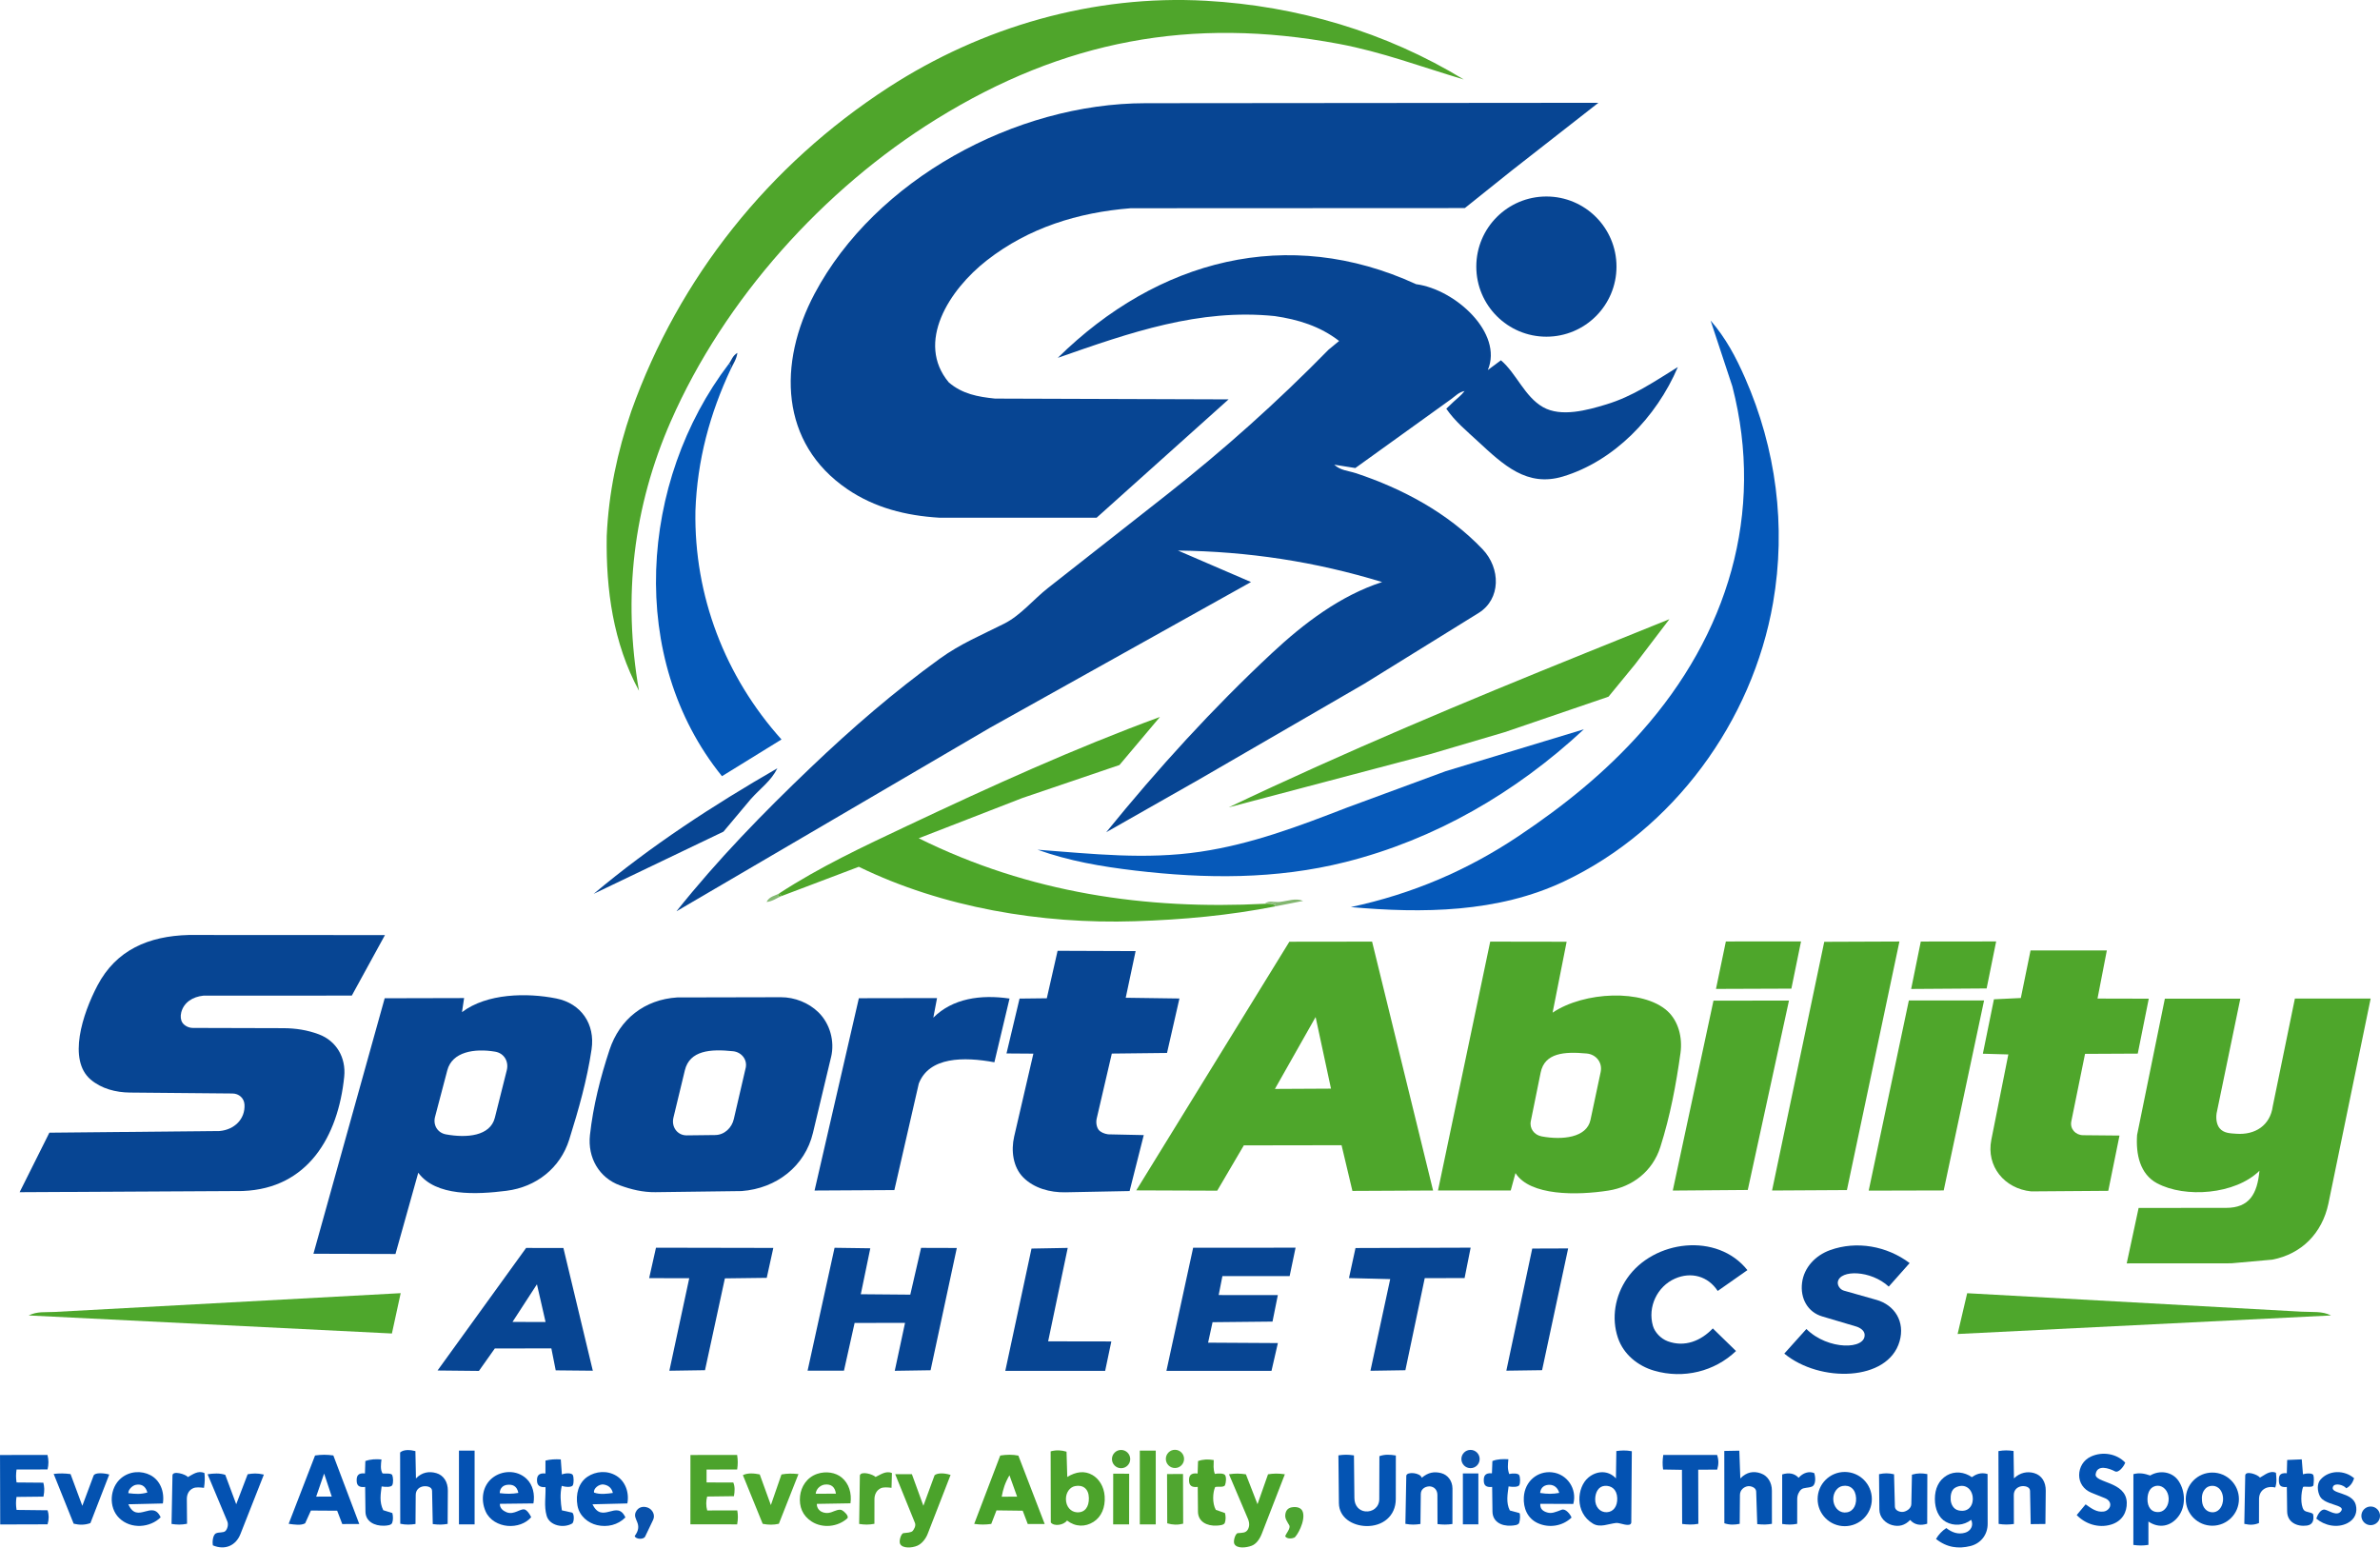
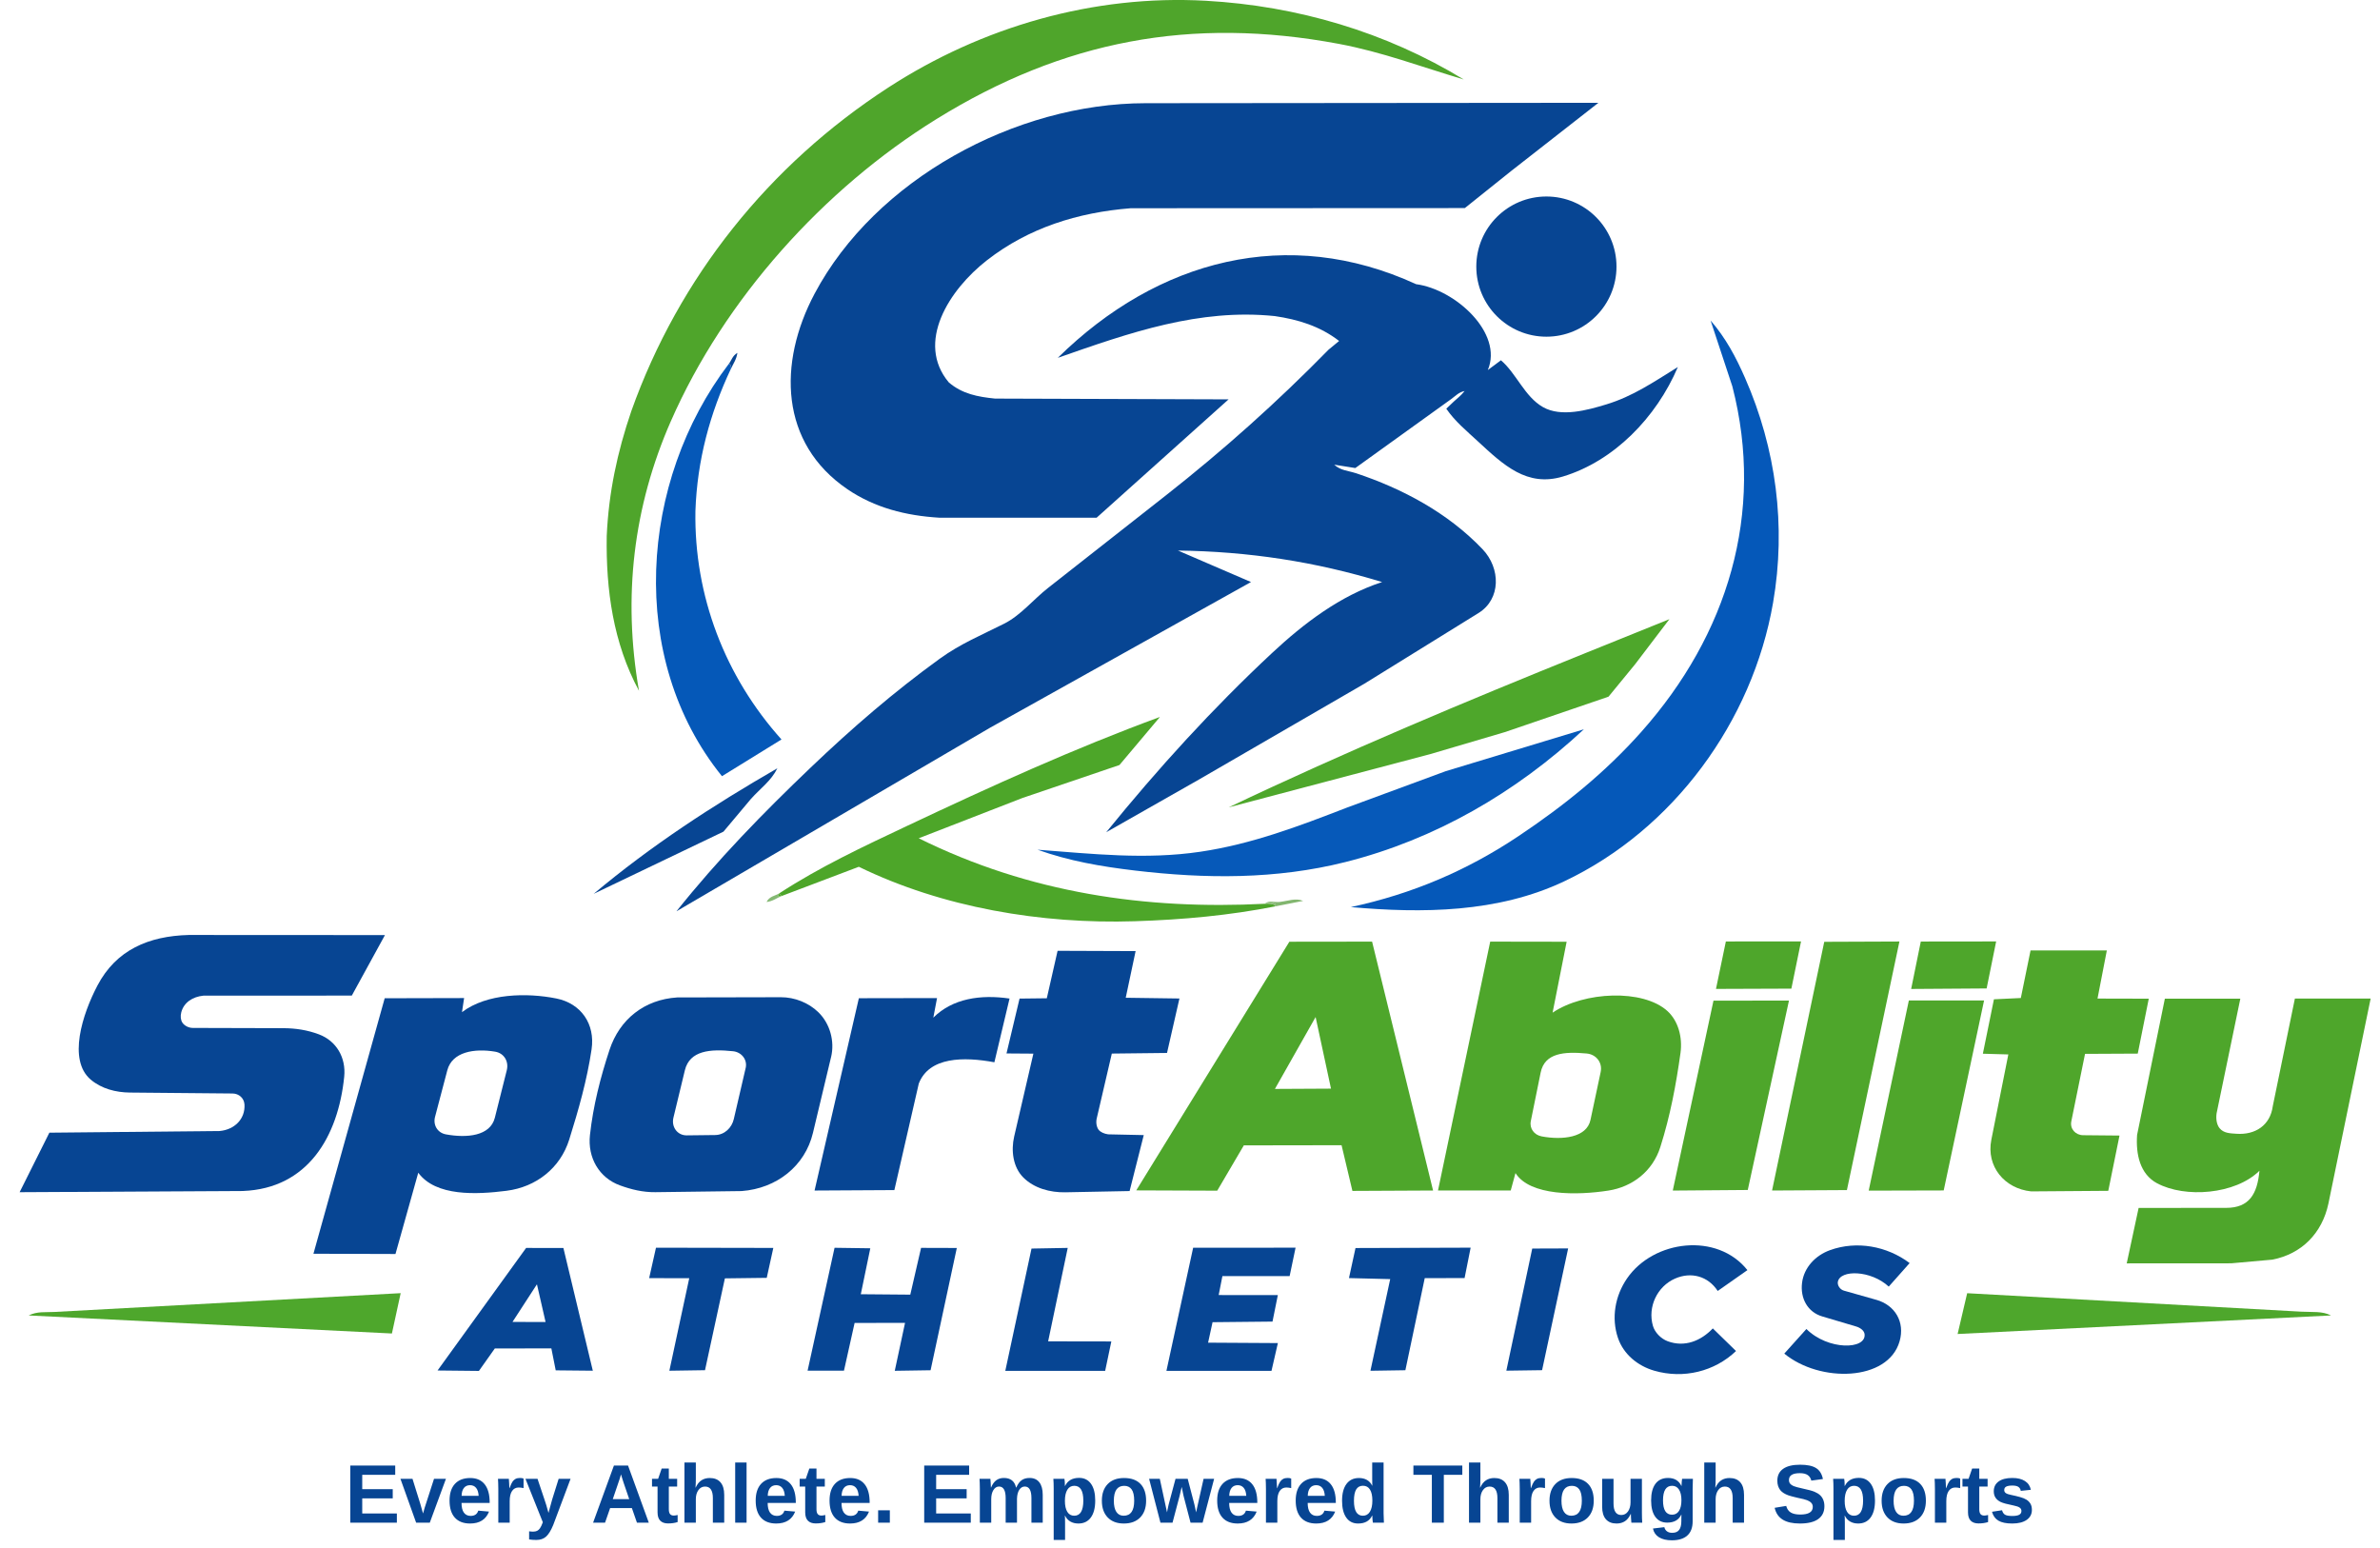
<svg xmlns="http://www.w3.org/2000/svg" id="Layer_1" version="1.1" viewBox="0 0 1375.49 894.31">
  <defs>
    <style>
      .st0 {
        fill: #0453b1;
      }

      .st1 {
        fill: #0454b6;
      }

      .st2 {
        fill: #4da431;
      }

      .st3 {
        fill: #0450af;
      }

      .st4 {
        fill: #0353b2;
      }

      .st5 {
        fill: #0659b9;
      }

      .st6 {
        fill: #4aa12c;
      }

      .st7 {
        fill: #4aa32a;
      }

      .st8 {
        fill: #0354b6;
      }

      .st9 {
        fill: #4ea72b;
      }

      .st10 {
        fill: #50a630;
      }

      .st11 {
        fill: #0452b2;
      }

      .st12 {
        fill: #0454b2;
      }

      .st13 {
        fill: #0352b2;
      }

      .st14 {
        fill: #4ca32b;
      }

      .st15 {
        fill: #4b9e30;
      }

      .st16 {
        fill: #4ea52d;
      }

      .st17 {
        fill: #0c55ad;
      }

      .st18 {
        fill: #0351b1;
      }

      .st19 {
        fill: #85b974;
      }

      .st20 {
        fill: #0454b3;
      }

      .st21 {
        fill: #4fa52b;
      }

      .st22 {
        fill: #0452b0;
      }

      .st23 {
        fill: #0558b8;
      }

      .st24 {
        fill: #0351b2;
      }

      .st25 {
        fill: #074593;
      }

      .st26 {
        fill: #0454b4;
      }

      .st27 {
        fill: #4ea62b;
      }

      .st28 {
        fill: #82b66f;
      }

      .st29 {
        fill: #0453b3;
      }

      .st30 {
        fill: #0756b4;
      }

      .st31 {
        fill: #0552b0;
      }

      .st32 {
        fill: #0655b5;
      }

      .st33 {
        fill: #0558b9;
      }

      .st34 {
        fill: #0353b4;
      }

      .st35 {
        fill: #0557b7;
      }

      .st36 {
        fill: #0757b8;
      }

      .st37 {
        fill: #0451b1;
      }

      .st38 {
        fill: #55ac35;
      }

      .st39 {
        fill: #49a22a;
      }

      .st40 {
        fill: #4ea72d;
      }

      .st41 {
        fill: #4da629;
      }

      .st42 {
        fill: #0251b0;
      }

      .st43 {
        fill: #4ca32c;
      }

      .st44 {
        fill: #4ba32b;
      }

      .st45 {
        fill: #0451b2;
      }

      .st46 {
        fill: #4da42b;
      }

      .st47 {
        fill: #0453b2;
      }

      .st48 {
        fill: #0352b1;
      }

      .st49 {
        fill: #4fa62b;
      }

      .st50 {
        fill: #0951ab;
      }

      .st51 {
        fill: #0a56b2;
      }

      .st52 {
        fill: #0452b1;
      }

      .st53 {
        fill: #0552b1;
      }

      .st54 {
        fill: #4da42e;
      }

      .st55 {
        fill: #4ea72c;
      }
    </style>
  </defs>
  <path class="st19" d="M450.39,516.26c-2.24,1.46-5.74,1.62-7.37,5.03,3.75-.42,6.07-2.47,8.8-3.5-2.19.54-2.68.48-1.43-1.53Z" />
  <path class="st27" d="M1246.63,683.81c16.14,8.7,45.24,6.57,59.19-7.21-1.24,13.52-5.94,21.44-19.23,21.45l-50.6.04-6.88,32.04,60.4-.04,23.75-2.12c16.91-3.26,28.77-15.22,32.41-32.37l24.42-118.53-43.79.03-12.78,62.21c-1.48,11.03-10.09,16.7-21.07,15.91-3.56-.26-7.27-.27-9.67-3.21-1.61-1.97-2.21-5.19-1.73-8.59l13.72-66.28-43.62.03-16.05,78.74c-.76,11.12,1.6,22.57,11.54,27.93Z" />
  <path class="st49" d="M1145.94,608.96l14.75.42-9.82,49.3c-3.07,15.38,7.61,28.29,23.03,29.85l44.55-.33,6.49-31.94-21.06-.2c-4.35-.07-7.68-3.63-6.79-8.02l7.93-38.99,30.47-.15,6.36-31.74-29.62-.07,5.39-27.82-44.09.02-5.62,27.48-15.54.74-6.4,31.44Z" />
  <polygon class="st27" points="1097.75 544.12 1054.3 544.29 1024.14 688.02 1067.4 687.77 1097.75 544.12" />
  <polygon class="st49" points="1123.34 687.98 1146.67 578.19 1103.2 578.18 1079.99 688.09 1123.34 687.98" />
  <polygon class="st27" points="1153.65 544.08 1110.1 544.13 1104.53 571.54 1148.15 571.24 1153.65 544.08" />
  <polygon class="st27" points="966.76 688.05 1010.1 687.71 1033.92 578.24 990.28 578.31 966.76 688.05" />
  <polygon class="st27" points="1040.88 544.08 997.44 544.09 991.73 571.51 1035.3 571.35 1040.88 544.08" />
  <path class="st27" d="M718.85,661.93l56.49-.09,6.27,26.41,46.62-.23-35.25-143.84-47.81.06-88.49,143.7,46.8.18,15.38-26.2ZM760.34,587.76l8.89,41.38-32.4.17,23.51-41.55Z" />
  <path class="st27" d="M959.59,662.83c5.74-18.11,9.07-35.99,11.63-54.3,1.24-8.9-1.21-18.52-7.63-24.3-14.11-12.72-48-11.31-66.29,1l8.12-40.98-44.17-.07-30.18,143.83h42.04s2.74-10.07,2.74-10.07c8.39,13.27,35.55,12.94,53.7,10.12,13.78-2.14,25.54-11.03,30.04-25.22ZM925.1,619.47l-5.9,27.76c-2.19,10.3-16.34,11.72-28.17,9.52-4.37-.81-7.18-4.59-6.32-8.84l5.69-28.05c2.33-11.46,13.77-12.2,26.6-11.02,5.48.5,9.23,5.25,8.09,10.64Z" />
-   <path class="st47" d="M9.58,872.61c-.44-2.79-.44-4.85-.03-7.51l15.57-.17c.71-3.66.52-5.6-.07-8.06l-15.48-.13c-.4-2.72-.39-4.74,0-7.49l17.91-.03c.67-2.88.71-5.38-.03-8.37l-27.44.02.11,40.15,27.37-.08c.88-2.96.81-5.54.03-8.12l-17.93-.21Z" />
-   <path class="st43" d="M408.72,872.93c-.76-2.66-.7-5.53-.03-8.06l15.48-.2c.5-2.91.63-5.55-.37-7.89l-15.45-.05v-7.44s17.69-.06,17.69-.06c.43-2.93.45-5.33-.02-8.39l-26.99.03-.02,40.05,27.02.04c.57-3.08.51-5.52.07-8.07l-17.37.04Z" />
-   <path class="st20" d="M797.21,841.54l-.08,24.84c-.02,4.76-3.98,7.52-8.08,7.08-3.59-.39-6.24-3.26-6.29-7.59l-.26-24.77c-3.38-.51-5.67-.5-8.98-.02l.28,27.58c.09,8.46,7.82,13.03,15.64,13.27,9.53.29,17.23-5.7,17.24-15.61l.03-25.17c-3.59-.59-6.45-.68-9.49.39Z" />
-   <path class="st0" d="M1017.62,851.48c-4.1-1.43-8.14-.87-11.82,2.94l-.58-16.05-8.69.16.04,41.8c3.05,1.01,5.87.92,8.87.32l.14-16.71c.02-2.9,2.31-4.68,4.54-5.02,1.6-.25,4.76.65,4.84,3.05l.62,18.85c3.75.39,5.71.27,8.48-.17l-.02-19.15c0-4.86-2.46-8.64-6.4-10.01Z" />
-   <path class="st34" d="M1211.17,851.92c.84-5.7,7.72-3.41,11.14-1.61,2.11,1.11,5.15-2.82,5.94-5.03-4.89-5.18-13.06-6.6-19.77-3.53-4.51,2.06-6.78,6.25-6.86,10.62-.08,4.46,2.53,8.49,7.13,10.33l7.75,3.11c2.2.88,3.48,2.61,3.01,4.61-.31,1.32-1.76,2.85-3.68,3.12-4.11.57-7.14-1.8-10.47-4.15l-5.15,6.18c4.72,4.98,12.44,7.83,20.02,5.47,6.38-1.99,9.07-7.24,8.91-12.69-.37-12.35-18.75-11.22-17.98-16.42Z" />
-   <path class="st18" d="M252.18,851.35c-4.11-1.2-8.33-.57-11.79,3.07l-.31-15.8c-2.76-.72-6.74-1.11-8.84.79l.08,41.2c3.43.7,5.86.55,8.81.13l.13-16.78c.02-3.04,2.14-4.6,4.33-4.96,1.77-.29,5.06.08,5.12,2.6l.4,19.19c3.67.46,5.67.38,8.6-.1l.12-19.22c.03-4.98-2.44-8.9-6.64-10.12Z" />
-   <path class="st24" d="M1175.7,851.35c-4.01-1.17-8.23-.36-11.76,3.03l-.24-15.83c-3.01-.43-5.39-.51-8.73.07l.12,42.07c3.2.49,5.62.47,8.81.05l-.05-16.75c0-3.03,2.1-4.63,4.26-5.04,1.82-.34,5.08.14,5.13,2.64l.38,19.24,8.5-.1.19-19.25c.05-4.99-2.34-8.87-6.62-10.12Z" />
-   <path class="st11" d="M143.13,852.01l-6.61,17.31-6.33-16.99c-3.34-1.07-6.6-.86-10.22-.33l11.4,27.21c.85,2.02-.05,4.57-1.09,5.59-1.18,1.15-3.72.52-5.46,1.35-1.92.92-2.15,5.28-1.82,6.93,7.13,3.04,13.37.05,15.95-6.5l13.55-34.39c-3.98-.92-6.41-.7-9.37-.19Z" />
-   <path class="st7" d="M732.84,852.03l-6.08,17.28-6.71-17.28c-3.38-.48-6.09-.59-9.77-.02l10.9,25.65c1.06,2.5.97,4.43.05,6.18-1.18,2.25-3.54,1.95-5.85,2.19-1.45.15-2.81,4.69-1.99,6.25,1.46,2.8,6.79,2.22,9.94,1.05,2.63-.97,4.65-3.7,5.95-7.06l13.29-34.26c-3.85-.57-6.62-.48-9.73.02Z" />
-   <path class="st44" d="M540.13,852.59l-6.47,17.62-6.65-18.26h-9.65s11.42,28.16,11.42,28.16c.69,1.71-.54,3.7-1.28,4.61-.86,1.06-3.76,1.1-5.34,1.31-1.44.19-2.78,4.67-1.91,6.29,1.41,2.63,6.78,2.32,9.85,1,2.39-1.02,4.77-3.61,6.06-6.92l13.22-34.01c-4.26-1.37-7.84-1.03-9.25.19Z" />
-   <path class="st31" d="M961.26,840.85c-.45,3.11-.5,5.39-.1,8.41l10.9.18.12,31.28c3.07.36,5.96.57,9.36-.08l-.08-31.27,10.97-.06c.88-2.98.93-5.48-.05-8.46h-31.11Z" />
-   <path class="st1" d="M1104.98,852.22l-.35,16.99c-.05,2.66-2.87,4.28-4.74,4.53-1.7.23-4.7-.67-4.76-3.01l-.49-18.72c-3.11-.73-5.64-.72-8.68-.05l.19,20.42c.04,4.67,3.59,7.97,7.33,9,3.89,1.07,7.42.24,10.46-2.96,2.7,3.02,6.15,3.31,9.86,2.18l.08-28.69c-2.96-.55-5.59-.65-8.9.32Z" />
-   <path class="st48" d="M833,851.36c-4.06-1.05-7.55-.51-11.31,2.67-.77-2.95-8.54-3.71-8.94-1.22l-.52,27.84c3.45.64,5.76.51,8.7.09l.2-17.38c.04-3.31,3.3-4.5,5.34-4.34,2.33.18,4.25,1.97,4.26,4.91l.06,16.86c3.09.39,5.41.4,8.62-.04l.03-20.46c0-4.55-2.84-7.98-6.45-8.92Z" />
-   <path class="st14" d="M707.98,858.29c.55-1.36.91-4.41.05-5.78-.72-1.15-4.04-1.09-5.94-.71-1.05-3.02-.64-5.08-.63-8-3.29-.55-6.12-.47-9.06.58l-.25,7.2c-4.09-.52-5.17,1.36-4.94,4.49.17,2.29,1.39,3.68,5.01,3.24l.13,14.27c.05,5.89,5.2,8.38,10.79,8.1,1.79-.09,4.24-.32,4.72-1.59.64-1.7.58-4,.09-5.68l-5.28-1.84c-2.15-3.77-1.78-10.05-.41-13.13,1.11-.58,5.08.43,5.72-1.17Z" />
-   <path class="st22" d="M54.09,852.79l-6.51,17.44-6.81-18.33c-3.41-.45-6.2-.51-9.75-.09l11.55,28.76c3.3.81,6.53.81,9.68-.35l10.89-28.06c-2.62-.82-8.31-1.35-9.05.63Z" />
-   <path class="st40" d="M451.64,852.11l-6.13,17.71-6.43-17.73c-3.29-.64-6.82-.99-9.74.41l11.45,28.15c3.34.65,6.17.67,9.34-.03l11.33-28.72c-3.44-.37-6.37-.42-9.82.22Z" />
-   <path class="st12" d="M226.69,858.32c.72-1.34.56-4.4.02-5.81-.51-1.34-4.3-.73-5.61-.98-1.38-2.05-.96-5.43-.63-8.09-3.29-.25-6.24-.18-9.32.93l-.23,7.16c-4.09-.44-4.94,1.48-4.77,4.55.13,2.3,1.22,3.66,4.88,3.25l.18,14.27c.07,5.75,5.24,8.29,10.7,8.14,1.87-.05,4.22-.28,4.74-1.63.62-1.61.55-4.03.1-5.69l-5.26-1.65c-2.39-4.82-1.45-9.49-.93-13.73,2.39.43,5.5.45,6.13-.72Z" />
-   <path class="st35" d="M878.06,874.41l-5.47-1.48c-2.33-4.51-1.26-9.65-.73-13.89,2.43.4,5.5.42,6.17-.73.67-1.15.61-4.61-.03-5.79-.63-1.17-3.87-1.11-5.78-.67-1.09-3.13-.77-5.23-.48-8.53-3.18-.15-6.21-.16-9.23,1.04l-.26,7.09c-4.04-.34-4.87,1.59-4.7,4.6.13,2.26,1.2,3.64,4.82,3.28l.18,14.22c.08,5.86,5.09,8.47,10.68,8.16,1.83-.1,4.25-.28,4.76-1.61.59-1.55.75-5.52.06-5.71Z" />
-   <path class="st53" d="M1348.32,859.17c1.09-2.39,6.2-1,7.66.93,2.52-1.27,3.7-3.26,4.57-5.79-5.63-4.86-14.56-4.87-19.51.85-2.11,2.44-1.75,6.68-.29,9.54,2.65,5.22,14.7,4.83,12.38,8.41-2.33,3.6-7.07-.17-9.5-.66-2.33-.47-4.27,3.01-4.96,5.17,4.63,3.95,11.99,5.74,18.04,2.62,4.53-2.34,5.8-6.51,4.81-10.49-1.92-7.73-15.2-6.17-13.18-10.59Z" />
-   <path class="st4" d="M330.63,874.17l-5.9-1.31c-.75-4.81-1.16-9.43-.06-14.16,2.48.83,5.84.87,6.4-.36.61-1.32.57-4.59,0-5.86-.55-1.24-3.91-1.32-6.34-.37l-.63-8.69c-3.3-.18-6.03-.04-8.85.68l-.02,7.46c-3.94-.43-5.09,1.4-4.85,4.53.18,2.27,1.46,3.57,4.88,3.34.21,5.61-.94,10.97.66,16.54,1.7,5.89,10,7.39,14.85,4.43,1.1-.99,1.19-5.64-.14-6.22Z" />
-   <path class="st47" d="M1337.03,858.3c.19-1.62.43-4.13-.04-5.75-.36-1.24-3.7-1.26-6.02-.52l-.7-8.64-8.42.35-.22,7.66c-4.27-.32-4.72,1.58-4.56,4.64.12,2.27.88,3.64,4.58,3.33l.18,14.17c.08,6.17,5.66,8.88,11.38,8.12,3.42-.46,4.16-3.02,3.69-6.27-.23-1.6-4.38-1.16-5.49-2.8-1.98-2.91-1.6-9.96-.37-13.29,1.34-.41,5.79.63,5.97-1.01Z" />
-   <rect class="st16" x="658.74" y="838.34" width="9.21" height="42.64" />
-   <rect class="st45" x="265.25" y="838.34" width="9.04" height="42.63" />
-   <path class="st30" d="M108.61,853.62c-1.33-1.7-8.87-3.89-8.93-.94l-.54,28.04c3.3.47,5.55.55,8.96-.1l-.12-14.23c-.02-2.84,1.18-5.27,3.74-6.35,1.54-.65,3.73-.48,6.17-.18.52-3.12.57-5.91.28-8.54-3.72-1.76-6.98.93-9.56,2.3Z" />
-   <path class="st54" d="M506.02,853.56c-1.58-1.59-8.28-3.55-9.07-.92l-.41,28.08c3.23.47,5.56.54,8.82-.09l.02-14.24c0-2.76,1.29-5.26,3.71-6.33,1.54-.68,3.74-.51,6.16-.22l.23-8.54c-3.61-1.55-6.87,1.15-9.46,2.26Z" />
-   <path class="st52" d="M1039.51,854.05c-2.45-2.66-5.71-3.12-9.52-1.95v28.63c3.16.46,5.65.5,8.67-.09l.02-14.28c0-2.29.96-4.39,2.36-5.59,1.37-1.18,3.9-.73,6.19-1.67,2.09-.85,2.22-4.91,1.3-7.75-2.98-1.32-6.57-.17-9.03,2.69Z" />
-   <path class="st32" d="M1306.09,853.93c-1.29-1.86-8.44-4.22-8.49-1.18l-.53,27.92c3.39.75,5.72.66,8.48-.48l.03-13.91c.01-4.81,4-7.9,9.37-6.62,1.04-2.97.66-5.83.4-8.53-3.68-1.54-6.71,1.54-9.26,2.81Z" />
-   <path class="st10" d="M674.48,851.88l.11,28.48c3.04.89,5.96,1.03,9.21.2l-.09-28.71-9.23.03Z" />
-   <rect class="st36" x="845.45" y="851.53" width="8.95" height="29.42" />
-   <rect class="st46" x="633.32" y="861.72" width="29.29" height="9.22" transform="translate(-219.2237 1513.151) rotate(-89.9245)" />
-   <path class="st50" d="M374.32,871.26c-2.44-.9-5.47-.48-6.89,2.58-2.07,4.48,4.64,6.74-.63,13.9.75,1.97,5.19,2.05,6.04.28l4.62-9.66c1.41-2.96-.51-6.13-3.13-7.1Z" />
-   <path class="st2" d="M746.44,871.13c-2.31.46-3.4,2.03-3.63,4.34-.23,2.24,1.1,3.87,2.29,6,1,1.79-2.01,4.9-2.33,6.42,1.18,1.71,4.05,1.26,5.24.74,1.41-.62,6.66-9.58,4.92-14.89-.93-2.83-4.25-3.06-6.49-2.61Z" />
-   <circle class="st51" cx="1370.11" cy="876.03" r="5.39" />
-   <path class="st15" d="M647.92,837.95c-2.92,0-5.28,2.37-5.28,5.28s2.37,5.28,5.28,5.28,5.28-2.37,5.28-5.28-2.37-5.28-5.28-5.28Z" />
-   <circle class="st38" cx="679.05" cy="843.13" r="5.27" />
-   <path class="st17" d="M849.87,837.92c-2.92,0-5.28,2.36-5.28,5.28s2.36,5.28,5.28,5.28,5.28-2.36,5.28-5.28-2.36-5.28-5.28-5.28Z" />
-   <path class="st47" d="M1139.61,853.68c-4.36-3.09-10-3.66-14.47-1.01-4.77,2.82-6.92,7.75-6.9,13.71.02,5.57,2.05,10.75,6.35,13.13,4.58,2.54,10.34,2.17,14.63-1.18,1.59,3.47-.42,6.55-3.53,7.45-4.02,1.16-7.55-.11-10.84-2.69-2.53,1.66-4.48,3.79-5.96,6.3,6.32,5.05,12.99,5.8,19.87,4.1,6-1.48,9.99-6.53,9.98-12.82l-.05-28.81c-4.06-1.21-6.92.33-9.08,1.81ZM1132.02,872.92c-3.23-.68-4.51-3.85-4.65-6.11-.15-2.44.22-5.84,2.82-7.16,4.79-2.44,9.11.08,9.89,5.24.63,4.16-1.73,9.36-8.05,8.03Z" />
-   <path class="st42" d="M182.08,841.15l-15.25,39.49c3.45.47,7.15,1.06,9.53-.3l3.33-7.37,15.17.1,2.95,7.71,9.82-.04-14.98-39.61c-3.7-.52-6.88-.51-10.57.02ZM182.73,864.93l4.59-13.33,4.42,13.31-9.01.02Z" />
-   <path class="st26" d="M356.25,852.91c-5.36-3.29-11.97-2.67-16.71.51-5.21,3.5-6.94,10.11-5.81,16.62,1.07,6.17,6.21,10.17,11.31,11.35,5.9,1.37,12.04-.05,16.4-4.44-4.81-10.62-13.37,4.16-19.01-7.59l20.15-.5c1.23-6.74-1.45-12.96-6.34-15.96ZM343.33,862.58c-.55-2.34,2.92-5.03,5.47-4.66,2.23.32,4.64,1.53,5.39,4.88-3.2.47-7.46,1.06-10.86-.22Z" />
-   <path class="st14" d="M631.31,852.41c-4.51-2.59-9.5-1.92-14.49,1.16l-.43-14.62c-3.06-.89-5.83-1.07-9.18-.18l.09,41.1c1.87,2.4,7.44,1.58,9.37-1.13,4.96,3.8,10.55,3.78,15.28.8,4.58-2.89,6.92-8.34,6.48-14.81-.39-5.7-3.32-10.14-7.1-12.31ZM622.45,874c-3.59-.19-6.42-3.28-6.41-7.67,0-3.88,2.29-6.88,5.26-7.48,4.51-.9,7.89,1.47,8,6.83.12,5.34-2.41,8.56-6.85,8.32Z" />
-   <path class="st39" d="M578.08,841.17l-15.05,39.51c3.84.57,6.57.46,9.85.03l3.03-7.83,15.15.19,2.92,7.69h9.79s-15.22-39.54-15.22-39.54c-3.45-.67-6.69-.61-10.46-.05ZM578.92,864.99c.79-4.39,1.89-7.94,4.48-12.4l4.43,12.35-8.92.04Z" />
-   <path class="st29" d="M896.91,850.87c-8.34-.84-15.67,5.16-16.23,14.32-.39,6.34,2.08,12.32,8.03,15.05,6.55,3,14.37,1.78,19.54-3.22-.66-1.83-3.44-5.36-5.68-4.51-3.77,1.43-5.85,2.35-8.4,1.57-2.39-.73-4.17-1.96-3.98-5l19.08.07c2.32-8.63-3.51-17.38-12.36-18.27ZM890.1,862.81c.32-3.51,2.84-4.79,5.58-4.71,2.34.07,4.56,1.48,5.45,4.67-3.72.7-6.92.68-11.02.04Z" />
-   <path class="st13" d="M934.15,838.58l-.24,15.81c-4.45-4.85-11.12-4.52-15.97-.45-6.58,5.53-8.03,20.18,2.69,26.59,4.19,2.5,8.85.09,13.49-.39,2.06-.22,8.15,2.79,8.66-.21l.31-41.24c-3.62-.63-5.88-.49-8.94-.1ZM928.66,873.94c-3.9.19-6.83-3.07-6.75-7.57.08-4.12,2.03-7.41,5.52-7.66,3.88-.27,7.03,2.02,7.23,7.03.19,4.83-2.24,8.02-6.01,8.2Z" />
-   <path class="st3" d="M1066.14,850.67c-8.65,0-15.67,7.01-15.67,15.67s7.01,15.67,15.67,15.67,15.67-7.01,15.67-15.67-7.01-15.67-15.67-15.67ZM1065.97,874.11c-3.58-.11-6.43-3.52-6.46-7.77-.03-3.8,2.31-6.98,5.3-7.55,4.32-.83,7.64,1.81,7.89,6.98.24,5.11-2.49,8.48-6.73,8.35Z" />
-   <path class="st8" d="M1242.67,852.72c-3.29-1.14-6.13-1.71-9.69-.79l-.04,40.91c3.15.43,5.65.46,8.71-.03v-13.49c6.21,4.22,13.01,2.81,17.37-3.01,4.23-5.64,4.15-14.22.13-20.34-3.64-5.55-11.03-6.52-16.48-3.25ZM1248.09,873.79c-4.7.58-7.04-2.84-6.99-7.44.05-4.06,1.76-7.56,5.86-7.71,3.12-.11,6.18,2.81,6.39,7.21.21,4.35-2.39,7.58-5.26,7.94Z" />
-   <path class="st11" d="M1278.6,851.02c-8.48,0-15.36,6.88-15.36,15.36s6.88,15.36,15.36,15.36,15.36-6.88,15.36-15.36-6.88-15.36-15.36-15.36ZM1284.7,867.67c-.55,3.97-3.11,6.43-6.12,6.32-3.33-.12-5.61-2.68-5.96-6.41-.28-2.91.11-5.37,2.14-7.42,1.57-1.59,4.97-2.27,7.51-.15,1.58,1.31,2.91,4.2,2.44,7.66Z" />
-   <path class="st6" d="M486.53,853.94c-3.61-3.01-9.18-3.86-14.19-2.19-6.11,2.04-9.41,7.52-9.96,12.89-.62,6.05,1.37,11.28,6.79,14.74,6.12,3.9,14.96,3.22,20.65-2,.77-1.39-1.85-3.87-3.18-4.58-1.64-.87-3.96.35-6.05,1.1-4.42,1.58-8.61-.84-8.51-4.78l19.44-.33c.81-5.86-.86-11.4-5.01-14.85ZM471.42,863.26c.31-3.24,3.2-5.08,5.31-5.3,3.35-.36,5.81,1.06,6.38,5.26l-11.7.04Z" />
-   <path class="st37" d="M284.47,854.19c-5.53,4.5-6.83,12.36-3.84,19.23,2.29,5.26,7.7,7.97,12.69,8.41,5.24.46,10.51-1.29,13.68-5.04-1.07-2.15-2.3-3.71-3.36-4.26-2.52-1.32-6.36,3.26-10.85,1.44-2.05-.83-4.05-2.4-3.88-4.89l19.38-.23c.9-5.17-.26-10.73-4.03-14.28-5.68-5.34-14.39-4.77-19.78-.38ZM288.8,862.9c.17-3.35,2.35-4.58,4.4-4.8,2.73-.28,5.51.36,6.38,4.67-3.58.65-6.99.64-10.79.13Z" />
-   <path class="st22" d="M86.92,852.51c-5.13-2.67-11.96-2.42-16.98,1.79-6.49,5.44-7.39,16.76-1.12,22.95,6.86,6.78,18.07,5.59,24.03-.37-4.8-10.57-13.49,4.27-18.67-7.53l19.95-.47c1.06-6.94-1.66-13.48-7.22-16.37ZM74.17,862.93c-.07-2.23,2.49-4.42,4.22-4.79,2.77-.59,5.61.15,6.79,4.4-3.94,1.1-6.63.91-11.01.39Z" />
+   <text x="687.745" y="880" text-anchor="middle" font-family="Arial, Helvetica, sans-serif" font-size="48" font-weight="700" fill="#074593">Every Athlete. Empowered Through Sports</text>
  <path class="st21" d="M387.72,243.4c30.86-70.4,88.21-134.18,153.44-174.55,73.38-45.41,147.3-59.44,232.49-43.52,25.13,4.7,47.34,13.17,72.3,20.6C800.94,18.5,749.74,3.42,697.04.45c-65-3.66-129.41,14.95-183.64,50.12-68.88,44.67-121.02,109.71-148.53,186.98-8.12,23.76-13.09,47.11-14.22,72.25-.48,31.02,3.7,61.72,18.64,89.42-9.48-54.33-3.26-106.36,18.42-155.82Z" />
  <path class="st33" d="M948.67,422.86c-20.95,23.57-44.73,42.73-70.95,60.27-29.69,19.87-61.4,33.45-97.03,41.09,41.27,3.67,84.87,3.34,123.34-14.89,63.02-29.87,108.76-92.27,120.69-161,7.68-44.24,1.74-89.08-16.18-129.88-5.39-12.26-11.11-23.04-19.93-33.24l12.59,38.11c18.91,73.32-2.85,143.62-52.53,199.53Z" />
  <path class="st41" d="M731.08,522.3c-68.78,3.52-136.02-6.11-200.11-37.85l59.91-23.27,56.09-19.06,23.4-27.78c-49.57,18.22-97.54,40.02-145.92,62.86-25.87,12.21-50.63,23.81-74.05,39.06.45.57.88,1,1.43,1.53l44.51-16.86c48.48,23.61,105.58,33.19,159.44,31.47,28.04-.89,54.74-3.36,81.48-8.63-1.44-1.71-4.15-1.58-6.18-1.47Z" />
  <path class="st41" d="M450.39,516.26c-1.25,2-.76,2.07,1.43,1.53-.55-.53-.98-.96-1.43-1.53Z" />
  <path class="st5" d="M915.4,421.47l-79.86,24.21-57,21.01c-27.82,10.77-55.1,21.16-84.9,25.56-31.52,4.66-62.03,1.23-94.01-1.18,18.19,6.5,36.54,9.69,56.29,12.03,40.72,4.82,81.5,5.2,121.66-4.91,51.74-13.03,98.42-40.07,137.81-76.72Z" />
  <path class="st23" d="M422.49,212.98c.13-1.16-.15-2.54-1.26-2.73-51.69,67.78-59,170.29-3.98,238.33l34.4-21.23c-32.6-36.29-50.58-83-49.74-132.07,1.03-29.28,8.32-56.3,20.58-82.31Z" />
  <path class="st9" d="M869.45,423.19l60.17-20.57,15.35-18.71,19.85-26.09-48.44,19.56c-69.66,28.13-138.17,56.77-206.28,89.2l116.48-30.76,42.86-12.64Z" />
  <path class="st28" d="M737.26,523.77l15.88-3.13c-4.37-1.78-8.54,0-13.57.61-2.89.35-6.52-1.1-8.49,1.04,2.2-.85,6.69-1.24,6.18,1.47Z" />
  <path class="st28" d="M737.26,523.77c.51-2.72-3.98-2.33-6.18-1.47,2.03-.1,4.74-.23,6.18,1.47Z" />
  <path class="st55" d="M1136.9,747.38l-5.52,23.56,215.82-10.72c-5.14-2.6-10.65-1.82-17.19-2.18l-193.12-10.67Z" />
  <path class="st55" d="M16.54,760.22l209.96,10.43,5.07-23.31-200.16,10.86c-5.49.3-9.69-.46-14.87,2.02Z" />
  <g>
    <path class="st25" d="M184.34,597.78c-6.64-2.5-13.44-3.56-20.71-3.58l-52.14-.14c-2.63,0-5.02-1.42-6.09-3.07-.98-1.5-1.21-3.72-.65-5.91,1.48-5.78,6.65-9.05,12.78-9.67l85.79-.04,19.16-34.97-113.41-.06c-23.18.61-41.94,8.65-52.74,29.19-8.68,16.51-17.27,43.03-3.92,54.38,6.22,5.28,14.53,7.43,22.69,7.5l59.27.54c3.75.03,6.72,2.72,6.93,6.39.48,8.35-5.79,14.52-14.33,15.29l-98.44.97-17.19,34.39,129.15-.7c37.32-1.47,54.9-31.3,58.44-66.01,1.13-11.12-4.56-20.72-14.6-24.5Z" />
    <path class="st25" d="M635.03,653.05c-1.31-1.66-1.73-4.34-1.2-6.64l8.73-37.53,31.9-.36,7.18-31.47-31.04-.43,5.71-26.96-45.09-.17-6.23,27.43-15.75.18-7.55,31.71,15.54.11-11.1,47.88c-1.88,8.12-.7,17.68,5.24,23.65,6.25,6.28,15.54,8.77,24.29,8.6l37.18-.72,8.18-32.34-20.59-.44c-2.26-.29-4.46-1.33-5.39-2.52Z" />
    <path class="st25" d="M539.4,588.12l2.15-11.31-45.18.08-25.6,111.14,46.12-.26,14.11-61.55c6-15.51,25.96-15.59,43.69-12.31l8.76-36.83c-16.7-2.44-32.88-.1-44.06,11.05Z" />
    <path class="st25" d="M292.82,688.16c16.94-2.14,30.97-13.02,36.15-29.56,5.4-17.24,10.31-34.48,12.92-52.16,2.18-14.73-6.14-26.54-20.32-29.39-17.17-3.45-40.25-2.97-54.57,7.89l1.22-8.14-45.89.11-41.18,147.65,47.41.15,13.17-46.96c10.12,13.77,33.56,12.64,51.08,10.42ZM257.75,655.58c-5-.91-7.54-5.49-6.33-10.09l7.09-26.93c2.81-10.69,15.58-12.8,27.64-10.78,5.19.87,8.01,5.65,6.73,10.77l-6.89,27.41c-2.66,10.6-16.16,11.83-28.24,9.62Z" />
    <path class="st25" d="M480.31,610.93c2.19-9.17-.6-19.35-7.34-25.93-5.59-5.46-13.64-8.7-21.66-8.69l-59.96.13c-18.87,1.21-33.21,12.51-39.09,30.29-5.28,15.97-9.44,32.36-11.3,49.17-1.46,13.2,5.35,24.77,17.26,29.12,6.62,2.42,13.33,4.05,20.52,3.96l49.88-.64c20.3-1.52,36.65-14.5,41.21-33.61l10.47-43.81ZM430.93,617.29l-6.84,29.47c-1.15,4.97-5.34,9.14-10.77,9.2l-16.41.19c-5.5.06-8.99-4.96-7.71-10.23l6.6-27.35c2.78-11.51,14.72-12.43,27.88-11.04,4.79.5,8.42,4.78,7.26,9.76Z" />
    <path class="st25" d="M783.37,273.4c-4.2-1.39-8.57-1.44-12.28-4.85l12.2,1.94,55.55-39.96c2.32-1.67,4.23-3.87,7.6-4.56-2.09,2.74-4.26,4.21-6.29,6.14l-4.28,4.09c5.03,7.33,11.64,12.74,18.16,18.77,14.95,13.84,28.5,26.68,49.29,20.4,29.36-8.87,53.92-34.02,66.37-63.25-14,8.64-25.94,16.92-41.37,21.6-10.96,3.33-26.09,7.54-36.6,1.54-10.62-6.06-15.35-19.47-24.28-27.05l-7.58,5.65c9.02-21.35-18.73-46.61-41.46-49.63-74.09-34.06-149.26-14.32-207.07,42.58,41.92-14.69,81.83-28.61,125.39-24.14,13.47,1.96,26.11,5.8,37.21,14.38l-6.08,5.01c-29.67,30.28-60.7,58.03-94.11,84.28l-68.07,53.47c-8.49,6.67-15.76,15.8-25.28,20.6-12.95,6.53-25.27,11.58-37.29,20.28-26.54,19.22-50.6,40.02-74.49,62.81-27.69,26.41-53.88,53.32-77.65,83.14l181.11-106.01,150.93-84.26-42.22-18.2c40.78.52,79.31,6.39,118,18.21-24.16,7.81-45.32,23.94-63.52,40.92-34.58,32.25-65.88,66.67-95.93,103.66l53.83-30.59,95.34-55.23,66.01-40.87c12.98-8.04,12.86-25.83,2.29-36.9-20.02-20.98-46.19-34.96-73.43-44Z" />
    <path class="st25" d="M489.69,282.7c15.88,10.77,33.76,15.31,53.19,16.49h90.9s76.26-68.39,76.26-68.39l-134.99-.45c-9.87-1.01-18.93-2.66-26.72-9.37-19.18-22.92-.05-53.39,22.21-70.68,23.95-18.6,52.3-27.53,82.98-29.96l193.06-.09,27.05-21.64,50.15-39.2-261.77.23c-75.24.07-156.15,44.14-191.18,110-21.42,40.28-20.1,86.54,18.87,113.05Z" />
    <circle class="st25" cx="893.72" cy="154.07" r="40.51" />
    <path class="st25" d="M434.02,461.69c5.38-6.04,11.61-10.32,15.26-17.7-37.56,21.67-72.88,44.66-106.17,72.57l75.01-35.94,15.89-18.93Z" />
    <path class="st25" d="M422.49,212.98c1.39-2.94,3.15-5.35,3.68-9.05-2.87,1.68-3.36,4.26-4.94,6.33,1.11.19,1.38,1.56,1.26,2.73Z" />
    <polygon class="st25" points="526.09 748.2 497.49 747.96 502.98 721.41 482.32 721.12 466.74 792.12 487.76 792.14 493.91 764.56 523.06 764.5 517.12 792.21 537.82 791.89 552.98 721.23 532.32 721.17 526.09 748.2" />
    <polygon class="st25" points="674.12 792.24 734.84 792.26 738.53 776.19 698.2 775.95 700.78 764.12 735.43 763.77 738.51 748.46 704.32 748.43 706.47 737.49 745.33 737.47 748.76 721.06 689.56 721.1 674.12 792.24" />
    <path class="st25" d="M1084.34,751.18l-18.68-5.29c-2.33-.66-3.84-3.16-3.5-5.08,1.27-7.14,19.05-6.84,29.42,2.74l12.07-13.6c-13.21-9.92-30.66-12.97-45.92-7.5-8.64,3.1-15.14,10.14-16.25,18.85-1.16,9.11,3.29,17.01,11.63,19.48l19.55,5.8c2.51.74,4.71,2.39,4.95,4.45,1.05,9.05-21.18,9.43-33.62-2.98l-12.78,14.22c20.52,16.94,59.95,16.18,66.63-7.1,3.24-11.29-2.75-20.96-13.49-24Z" />
    <path class="st25" d="M968.06,738.92c9.27-4.07,19.06-1.46,24.67,7.15l17.16-12.04c-17.38-21.93-54.18-17.53-69.56,4.79-6.93,10.06-9.15,22.78-5.29,34.29,3.2,9.55,11.5,16.29,21.01,19.04,16.92,4.9,34.9.47,47.26-11.37l-13.42-13.07c-6.82,7.19-16.21,11.07-26.07,7.42-3.99-1.48-7.46-5.15-8.54-8.9-3.16-11.02,2.55-22.83,12.79-27.32Z" />
    <polygon class="st25" points="375.17 738.66 398.34 738.7 386.85 792.17 407.45 791.86 418.94 738.79 443.13 738.49 446.93 721.2 379.12 721.07 375.17 738.66" />
    <polygon class="st25" points="779.62 738.63 803.45 739.22 792.03 792.19 812.22 791.88 823.41 738.67 846.44 738.61 849.94 721.05 783.4 721.26 779.62 738.63" />
    <polygon class="st25" points="617.08 721.19 596.15 721.57 581 792.23 638.71 792.25 642.28 775.25 605.76 775.19 617.08 721.19" />
    <polygon class="st25" points="870.57 792.14 891.23 791.85 906.29 721.49 885.54 721.56 870.57 792.14" />
    <path class="st25" d="M304.06,721.21l-51.18,70.82,23.91.25,9.18-12.98,32.68-.04,2.52,12.69,21.44.21-17-70.92-21.54-.03ZM296.2,763.96l14.12-21.75,4.99,21.81-19.11-.06Z" />
  </g>
</svg>
